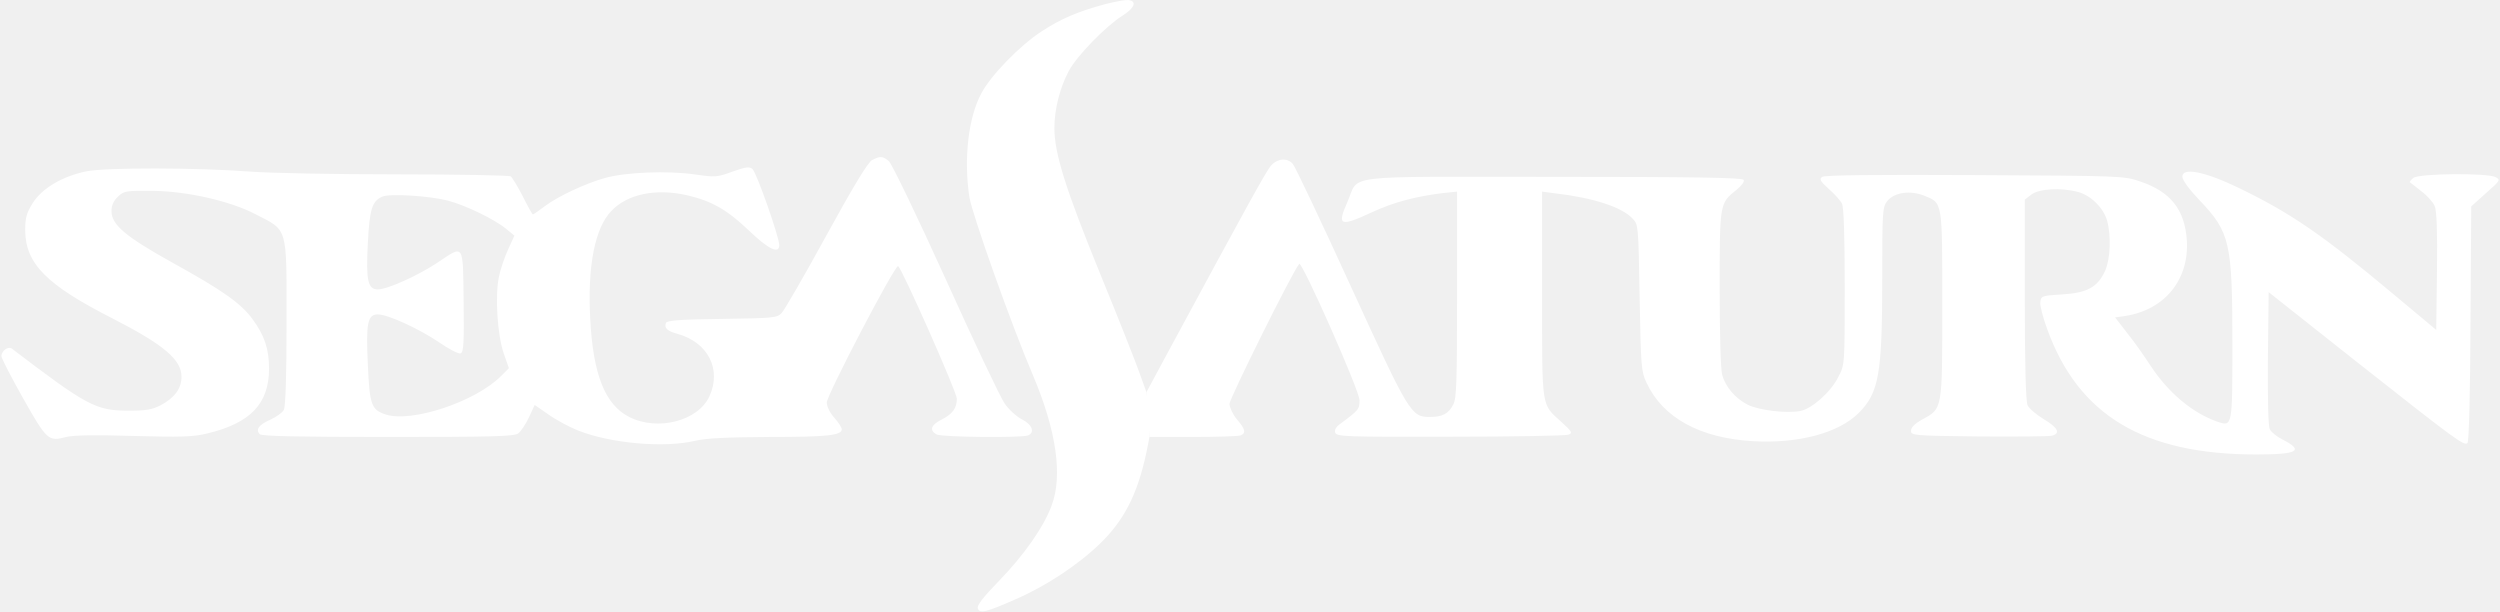
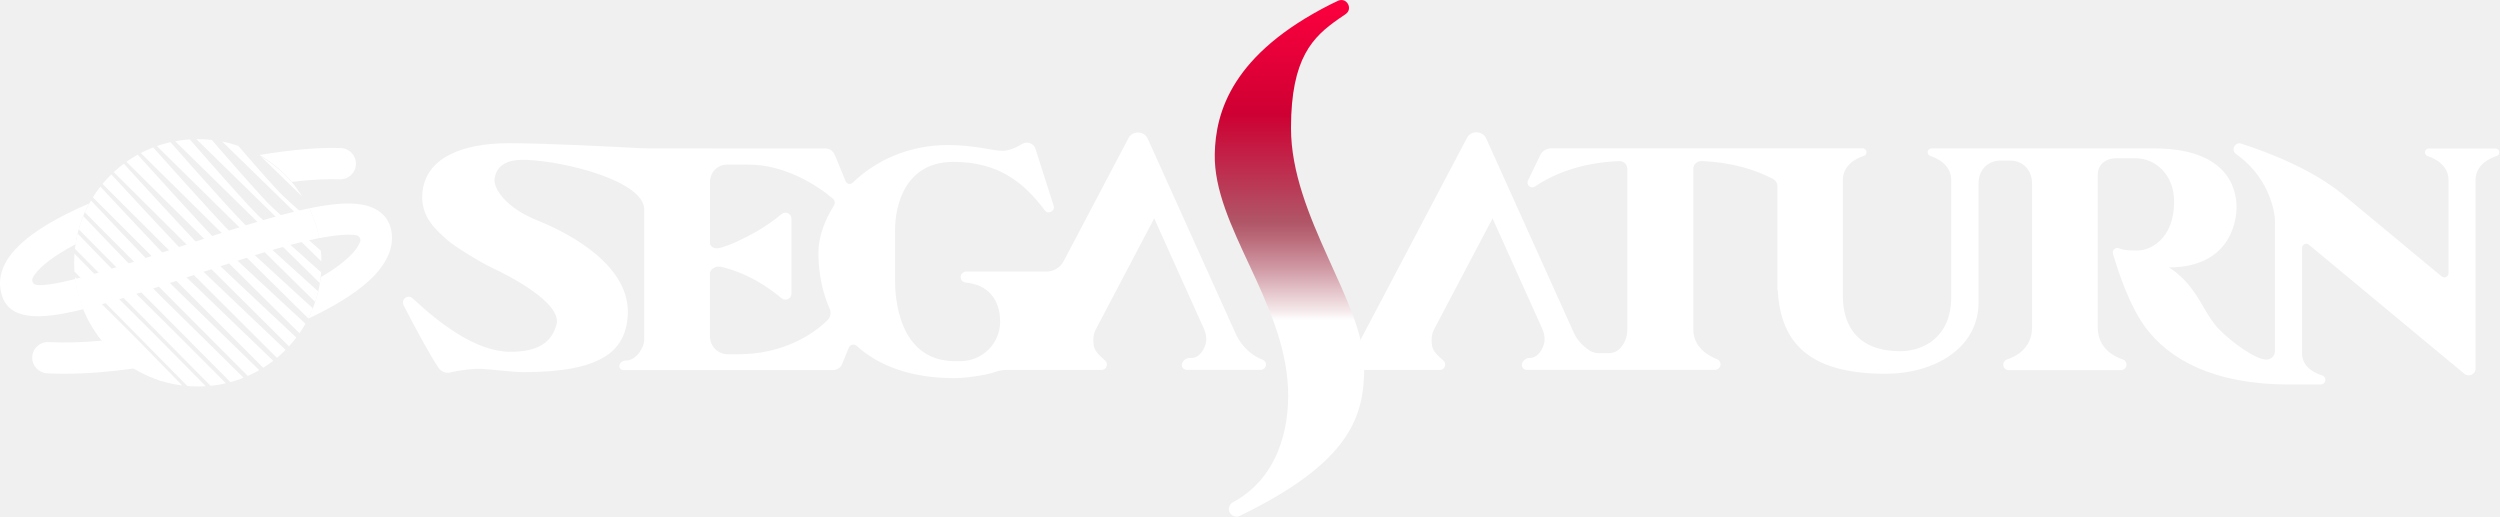
- <svg xmlns="http://www.w3.org/2000/svg" width="100%" height="100%" viewBox="0 0 458 112" version="1.1" xml:space="preserve" style="fill-rule:evenodd;clip-rule:evenodd;stroke-linejoin:round;stroke-miterlimit:2;">
-   <g transform="matrix(1,0,0,1,-91,-4)">
-     <g transform="matrix(0.0458196,0,0,-0.0458196,90.8046,116.125)">
-       <path d="M3491,1807C3475,1799 3416,1702 3308,1505C3221,1346 3140,1206 3129,1195C3111,1176 3094,1175 2891,1172C2724,1170 2671,1166 2667,1156C2659,1136 2672,1123 2714,1112C2835,1078 2890,971 2841,863C2796,764 2634,722 2520,780C2423,829 2375,951 2364,1175C2353,1384 2383,1535 2448,1603C2513,1672 2628,1695 2753,1666C2851,1643 2912,1608 2999,1525C3077,1450 3120,1430 3120,1467C3120,1499 3029,1758 3013,1771C3001,1782 2987,1780 2933,1761C2871,1738 2864,1738 2780,1750C2674,1765 2509,1759 2425,1736C2345,1714 2235,1662 2183,1623C2159,1605 2138,1590 2135,1590C2132,1590 2114,1623 2094,1663C2074,1702 2052,1738 2046,1742C2040,1746 1835,1750 1590,1750C1345,1750 1082,1755 1005,1761C794,1777 428,1778 349,1762C253,1742 172,1694 135,1635C110,1595 105,1576 105,1526C106,1393 190,1308 454,1174C659,1069 730,1009 730,941C730,894 703,857 647,827C612,809 589,805 515,805C387,806 351,825 52,1053C38,1064 10,1045 10,1023C10,1015 49,939 97,854C192,686 198,681 269,700C298,707 382,709 538,704C728,699 776,700 833,714C1005,755 1080,833 1080,973C1080,1051 1062,1106 1014,1171C968,1234 895,1286 690,1399C505,1502 450,1549 450,1603C450,1626 458,1644 476,1661C500,1684 508,1685 618,1684C755,1682 925,1643 1025,1591C1157,1523 1150,1547 1150,1157C1150,940 1146,822 1139,808C1133,797 1109,780 1085,769C1039,749 1025,729 1043,711C1051,703 1198,700 1555,700C1969,700 2059,702 2076,714C2087,722 2106,751 2119,778L2142,828L2197,790C2226,769 2280,740 2315,726C2446,674 2661,655 2785,685C2828,695 2910,699 3082,700C3310,700 3370,706 3370,731C3370,737 3357,758 3340,777C3322,797 3310,822 3310,838C3310,867 3581,1386 3595,1383C3608,1380 3830,879 3830,853C3830,815 3813,792 3770,770C3726,748 3719,727 3749,710C3770,699 4087,696 4114,706C4143,717 4132,749 4091,770C4069,781 4037,810 4021,834C4004,858 3898,1082 3785,1332C3672,1581 3570,1793 3558,1803C3534,1823 3523,1824 3491,1807ZM1795,1645C1867,1626 1982,1570 2028,1532L2061,1505L2036,1450C2022,1420 2005,1370 1999,1340C1983,1263 1993,1109 2018,1035L2039,975L2007,943C1904,840 1649,756 1546,790C1489,809 1482,828 1475,990C1467,1156 1474,1190 1515,1190C1555,1190 1677,1134 1759,1079C1799,1051 1839,1031 1846,1034C1858,1039 1860,1076 1858,1242C1855,1478 1861,1469 1752,1396C1673,1344 1553,1290 1515,1290C1475,1290 1467,1325 1475,1475C1482,1612 1492,1643 1533,1661C1563,1674 1722,1664 1795,1645Z" style="fill:white;fill-rule:nonzero;" />
+ <svg xmlns="http://www.w3.org/2000/svg" width="100%" height="100%" viewBox="0 0 542 112" version="1.1" xml:space="preserve" style="fill-rule:evenodd;clip-rule:evenodd;stroke-linejoin:round;stroke-miterlimit:2;">
+   <g>
+     <g>
      <g>
-         <path d="M4588,879L4600,700L4774,700C4870,700 4955,703 4964,706C4987,715 4984,731 4950,770C4934,789 4921,817 4920,832C4920,853 5174,1365 5199,1392C5210,1404 5440,885 5440,847C5440,811 5438,808 5361,751C5345,739 5339,727 5343,717C5349,701 5390,700 5802,701C6051,701 6264,705 6275,709C6293,716 6290,721 6246,761C6166,834 6170,809 6170,1270L6170,1681L6223,1674C6376,1656 6489,1619 6532,1573C6555,1549 6555,1546 6560,1257C6565,985 6566,962 6587,918C6652,777 6801,695 7015,683C7196,673 7355,716 7435,795C7517,877 7530,950 7530,1336C7530,1603 7531,1619 7550,1643C7578,1678 7641,1687 7697,1665C7772,1635 7770,1646 7770,1228C7770,805 7772,814 7688,769C7660,753 7645,738 7645,725C7645,706 7653,705 7915,702C8064,701 8195,702 8208,705C8244,714 8233,737 8176,771C8146,789 8117,814 8111,827C8104,843 8100,987 8100,1250L8100,1649L8126,1669C8157,1693 8247,1698 8315,1679C8365,1665 8415,1615 8429,1565C8446,1504 8442,1411 8421,1364C8391,1299 8350,1276 8250,1270C8168,1265 8165,1264 8162,1239C8160,1225 8173,1176 8190,1130C8315,786 8576,630 9025,630C9193,630 9218,645 9130,690C9108,701 9086,719 9080,730C9073,742 9071,843 9072,1014L9075,1279L9430,998C9828,684 9857,663 9870,676C9876,682 9881,882 9882,1154L9885,1622L9944,1675C10001,1725 10003,1728 9982,1739C9950,1756 9679,1754 9654,1736C9644,1728 9637,1720 9640,1718C9643,1716 9664,1700 9686,1682C9709,1665 9733,1638 9739,1623C9747,1604 9750,1520 9748,1361L9745,1128L9575,1270C9287,1511 9162,1596 8953,1697C8820,1761 8730,1779 8730,1741C8730,1727 8757,1690 8800,1645C8921,1518 8930,1476 8930,1069C8930,740 8930,741 8870,761C8770,796 8674,877 8604,983C8578,1023 8536,1083 8509,1116L8461,1178L8503,1184C8660,1209 8757,1329 8748,1485C8740,1609 8683,1681 8560,1722C8496,1744 8482,1744 7900,1747C7496,1749 7300,1747 7290,1740C7277,1731 7282,1723 7316,1692C7339,1672 7363,1645 7369,1633C7376,1618 7380,1510 7380,1300C7380,990 7380,989 7355,941C7325,880 7249,813 7203,804C7147,793 7036,807 6992,829C6943,854 6904,899 6890,948C6884,970 6880,1112 6880,1293C6880,1635 6880,1634 6946,1687C6968,1705 6980,1721 6976,1728C6971,1737 6776,1740 6211,1740C5346,1740 5442,1752 5391,1638C5349,1544 5362,1539 5491,1599C5575,1638 5665,1662 5773,1675L5830,1681L5830,1270C5830,923 5828,854 5815,830C5796,793 5772,780 5721,780C5646,780 5639,792 5404,1305C5286,1563 5182,1783 5173,1792C5151,1817 5113,1814 5087,1786C5068,1765 5001,1644 4665,1022L4588,879Z" style="fill:white;fill-rule:nonzero;" />
-         <path d="M4425,2431C4313,2401 4246,2372 4168,2321C4082,2265 3966,2146 3928,2074C3876,1978 3857,1813 3880,1660C3890,1593 4050,1143 4135,945C4228,725 4254,545 4209,426C4178,341 4099,228 3999,125C3934,58 3909,26 3914,14C3922,-7 3947,-1 4067,52C4189,105 4320,192 4408,279C4508,378 4560,489 4595,673L4600,700C4601.29,768.796 4597.13,828.182 4588,879L4560,957C4545,1000 4474,1179 4402,1355C4265,1691 4220,1834 4220,1935C4220,2010 4242,2097 4278,2164C4310,2224 4426,2343 4493,2385C4542,2416 4551,2443 4515,2447C4504,2448 4464,2441 4425,2431Z" style="fill:white;fill-rule:nonzero;" />
+         <clipPath id="_clip1">
+           <path d="M29.939,67.035c3.599,-0.804 7.212,-1.595 10.783,-2.526c3.599,-0.932 7.128,-2.089 10.614,-3.359c3.472,-1.271 6.916,-2.626 10.36,-4.009c1.623,-0.649 3.26,-1.242 4.926,-1.821c1.002,-0.352 2.004,-0.705 2.978,-1.115c-0.409,-4.149 -1.764,-8.016 -3.853,-11.39c-3.077,1.101 -6.267,1.877 -9.4,2.795c-3.501,1.03 -6.987,2.075 -10.459,3.218c-3.472,1.143 -6.916,2.329 -10.402,3.416c-3.515,1.1 -7.043,2.131 -10.529,3.274c-2.922,0.96 -5.815,2.061 -8.808,2.809c0.212,3.98 1.299,7.734 3.063,11.065c3.628,-0.48 7.156,-1.552 10.727,-2.357Z" />
+         </clipPath>
+         <g clip-path="url(#_clip1)">
+           <path d="M14.046,81.022c-1.298,0 -2.554,-0.028 -3.796,-0.084c-1.863,-0.085 -3.345,-1.637 -3.275,-3.515c0.071,-1.891 1.666,-3.359 3.557,-3.26c10.572,0.536 24.897,-1.553 38.32,-5.575c13.112,-3.952 23.458,-9.104 27.664,-13.818c0.494,-0.55 1.214,-1.454 1.538,-2.371c0.212,-0.621 -0.169,-1.299 -0.832,-1.412c-1.412,-0.225 -4.559,-0.268 -11.348,1.369c-7.198,1.722 -16.161,4.7 -24.827,7.594c-8.977,2.992 -17.445,5.815 -24.22,7.382c-6.789,1.58 -14.03,2.484 -16.147,-2.64c-0.847,-2.018 -1.298,-5.208 1.299,-8.948c5.589,-8.031 22.71,-14.114 32.42,-17.022c14.552,-4.389 30.078,-6.972 39.534,-6.605c1.877,0.07 3.331,1.637 3.26,3.514c-0.07,1.877 -1.637,3.331 -3.514,3.26c-8.779,-0.338 -23.43,2.132 -37.36,6.31c-14.651,4.375 -25.688,9.894 -28.822,14.382c-0.155,0.226 -0.296,0.452 -0.395,0.649c-0.296,0.551 -0.056,1.468 0.932,1.553c1.482,0.127 4.305,-0.212 9.428,-1.595c6.154,-1.637 13.578,-4.051 21.454,-6.676c22.484,-7.495 36.584,-11.771 42.808,-8.003c1.736,1.044 2.837,2.654 3.148,4.658c0.494,3.034 -0.621,6.097 -3.331,9.103c-5.081,5.674 -16.302,11.433 -30.769,15.78c-12.76,3.853 -25.9,5.97 -36.726,5.97Z" style="fill:#fff;fill-rule:nonzero;" />
+         </g>
+       </g>
+       <g>
+         <g>
+           <path d="M63.277,39.428c3.938,-0.466 7.48,-0.664 10.374,-0.551c1.877,0.071 3.444,-1.383 3.514,-3.26c0.071,-1.877 -1.383,-3.444 -3.26,-3.514c-4.686,-0.184 -10.854,0.366 -17.657,1.496c2.682,1.538 5.053,3.514 7.029,5.829Z" style="fill:#fff;fill-rule:nonzero;" />
+         </g>
+         <g>
+           <path d="M8.034,61.785c-0.988,-0.085 -1.214,-1.002 -0.932,-1.553c0.099,-0.197 0.226,-0.423 0.395,-0.649c1.44,-2.061 4.531,-4.333 8.878,-6.62c0.466,-3.161 1.468,-6.139 2.936,-8.849c-7.198,3.091 -14.157,7.043 -17.361,11.63c-2.582,3.726 -2.131,6.93 -1.298,8.948c2.117,5.124 9.372,4.206 16.175,2.64c0.409,-0.099 0.819,-0.198 1.242,-0.297c-0.847,-2.075 -1.44,-4.262 -1.75,-6.549c-4.404,1.129 -6.916,1.426 -8.285,1.299Z" style="fill:#fff;fill-rule:nonzero;" />
+         </g>
+         <g>
+           <path d="M84.872,50.169c-0.325,-2.004 -1.412,-3.614 -3.148,-4.658c-3.02,-1.821 -7.89,-1.764 -14.679,-0.353c0.988,2.033 1.722,4.206 2.174,6.479c4.545,-0.89 6.874,-0.833 8.031,-0.636c0.649,0.113 1.044,0.791 0.833,1.412c-0.325,0.917 -1.045,1.821 -1.539,2.371c-1.552,1.736 -3.952,3.543 -7,5.307c-0.382,3.204 -1.327,6.239 -2.739,8.991c6.648,-3.091 11.772,-6.465 14.764,-9.795c2.682,-3.021 3.797,-6.084 3.303,-9.118Z" style="fill:#fff;fill-rule:nonzero;" />
+         </g>
+         <g>
+           <path d="M22.162,73.852c-4.178,0.381 -8.101,0.494 -11.616,0.311c-1.891,-0.099 -3.486,1.369 -3.557,3.26c-0.07,1.878 1.412,3.43 3.275,3.515c1.228,0.056 2.498,0.084 3.797,0.084c4.671,0 9.767,-0.395 15.074,-1.157c-2.654,-1.595 -5.011,-3.627 -6.973,-6.013Z" style="fill:#fff;fill-rule:nonzero;" />
+         </g>
+         <g>
+           <path d="M56.262,33.613c-3.924,-2.259 -8.483,-3.557 -13.352,-3.557c-10.19,-0 -19.054,5.688 -23.585,14.058c5.392,-2.315 10.91,-4.15 15.06,-5.392c7.354,-2.216 14.947,-3.966 21.877,-5.109Z" style="fill:none;fill-rule:nonzero;" />
+         </g>
+         <g>
+           <path d="M16.389,52.963c-0.183,1.271 -0.282,2.583 -0.282,3.91c0,1.228 0.085,2.442 0.24,3.627c0.367,-0.098 0.734,-0.197 1.129,-0.296c6.154,-1.637 13.578,-4.051 21.454,-6.676c11.573,-3.853 20.917,-6.86 28.115,-8.356c-1.002,-2.075 -2.272,-3.994 -3.754,-5.73c-7.989,0.931 -17.643,2.964 -26.972,5.759c-7.933,2.357 -14.806,5.067 -19.93,7.762Z" style="fill:none;fill-rule:nonzero;" />
+         </g>
+         <g>
+           <path d="M29.135,79.865c4.022,2.414 8.736,3.811 13.789,3.811c10.416,-0 19.435,-5.928 23.881,-14.594c-4.643,2.159 -10.049,4.192 -16.005,5.97c-7.283,2.188 -14.665,3.811 -21.665,4.813Z" style="fill:none;fill-rule:nonzero;" />
+         </g>
+         <g>
+           <path d="M69.529,60.091c0.127,-1.059 0.198,-2.131 0.198,-3.218c0,-1.793 -0.169,-3.543 -0.508,-5.222c-0.988,0.197 -2.089,0.437 -3.317,0.72c-7.198,1.721 -16.161,4.7 -24.827,7.593c-8.44,2.809 -16.429,5.476 -22.978,7.085c1.016,2.484 2.4,4.771 4.065,6.818c8.384,-0.763 17.742,-2.583 26.704,-5.265c8.271,-2.512 15.441,-5.476 20.663,-8.511Z" style="fill:none;fill-rule:nonzero;" />
+         </g>
+       </g>
+       <g>
+         <clipPath id="_clip2">
+           <circle cx="42.885" cy="56.976" r="26.81" />
+         </clipPath>
+         <g clip-path="url(#_clip2)">
+           <g>
+             <g>
+               <g>
+                 <path d="M36.135,83.605l-21.651,-21.82l4.037,8.384l13.281,12.914l4.333,0.522Z" style="fill:#fff;fill-rule:nonzero;" />
+               </g>
+             </g>
+             <g>
+               <g>
+                 <path d="M45.832,19.301c-0,-0 14.678,17.6 18.151,20.96c3.345,3.232 24.107,20.889 24.107,20.889l-0.607,2.808l-45.152,-43.881" style="fill:#fff;fill-rule:nonzero;" />
+                 <path d="M42.995,21.489c-0,-0 14.862,17.586 18.334,20.945c3.345,3.232 23.91,20.946 23.91,20.946l-0.72,2.738l-44.926,-43.797" style="fill:#fff;fill-rule:nonzero;" />
+                 <path d="M40.172,23.676c-0,0 15.031,17.573 18.504,20.932c3.345,3.232 23.712,21.016 23.712,21.016l-0.833,2.667l-44.714,-43.725" style="fill:#fff;fill-rule:nonzero;" />
+                 <path d="M37.335,25.85c-0,-0 15.215,17.572 18.687,20.917c3.345,3.232 23.5,21.073 23.5,21.073l-0.945,2.597l-44.474,-43.627" style="fill:#fff;fill-rule:nonzero;" />
+                 <path d="M34.498,28.038c-0,-0 15.399,17.558 18.857,20.903c3.345,3.232 23.302,21.143 23.302,21.143l-1.058,2.526l-44.249,-43.556" style="fill:#fff;fill-rule:nonzero;" />
+                 <path d="M31.661,30.211c-0,0 15.568,17.544 19.04,20.889c3.345,3.232 23.105,21.2 23.105,21.2l-1.171,2.456l-44.037,-43.472" style="fill:#fff;fill-rule:nonzero;" />
+                 <path d="M28.838,32.399c0,-0 15.752,17.53 19.224,20.889c3.345,3.232 22.893,21.27 22.893,21.27l-1.284,2.385l-43.811,-43.401" style="fill:#fff;fill-rule:nonzero;" />
+                 <path d="M26.001,34.572c0,0 15.921,17.516 19.393,20.875c3.345,3.247 22.696,21.327 22.696,21.327l-1.398,2.315l-43.57,-43.303" style="fill:#fff;fill-rule:nonzero;" />
+                 <path d="M23.164,36.76c0,0 16.105,17.502 19.577,20.861c3.345,3.232 22.498,21.397 22.498,21.397l-1.511,2.244l-43.358,-43.232" style="fill:#fff;fill-rule:nonzero;" />
+                 <path d="M20.341,38.948c0,-0 16.274,17.487 19.746,20.847c3.345,3.232 22.287,21.453 22.287,21.453l-1.624,2.16l-43.119,-43.133" style="fill:#fff;fill-rule:nonzero;" />
+                 <path d="M17.504,41.121c0,0 16.458,17.474 19.93,20.833c3.345,3.232 22.088,21.524 22.088,21.524l-1.736,2.103l-42.907,-43.062" style="fill:#fff;fill-rule:nonzero;" />
+                 <path d="M14.667,43.309c0,0 16.627,17.46 20.099,20.819c3.345,3.232 21.891,21.58 21.891,21.58l-1.849,2.033l-42.667,-42.978" style="fill:#fff;fill-rule:nonzero;" />
+                 <path d="M11.845,45.483c-0,-0 16.81,17.459 20.282,20.804c3.345,3.232 21.679,21.651 21.679,21.651l-1.962,1.962l-42.455,-42.893" style="fill:#fff;fill-rule:nonzero;" />
+                 <path d="M9.008,47.671c-0,-0 16.979,17.445 20.451,20.79c3.345,3.232 21.482,21.707 21.482,21.707l-2.061,1.892l-42.229,-42.809" style="fill:#fff;fill-rule:nonzero;" />
+                 <path d="M6.171,49.858c-0,0 17.163,17.431 20.635,20.776c3.345,3.233 21.284,21.779 21.284,21.779l-2.174,1.82l-42.018,-42.738" style="fill:#fff;fill-rule:nonzero;" />
+               </g>
+             </g>
+             <g>
+               <path d="M22.302,71.507l-1.574,1.395l5.984,6.748l1.573,-1.395l-5.983,-6.748Z" style="fill:#fff;" />
+             </g>
+             <g>
+               <path d="M61.378,35.327l-1.357,1.357l4.391,4.391l1.358,-1.357l-4.392,-4.391Z" style="fill:#fff;" />
+             </g>
+           </g>
+         </g>
+       </g>
+     </g>
+     <g>
+       <g>
+         <path d="M288.596,0.882c0.424,-0.212 0.918,-0.452 1.482,-0.706c1.864,-0.875 3.346,1.736 1.638,2.894c-0.593,0.409 -1.129,0.776 -1.567,1.072c-5.476,3.839 -10.261,8.356 -10.261,23.627c-0,19.182 15.879,37.883 15.879,51.786c-0,10.783 -3.049,20.677 -26.973,32.279c-0.79,0.381 -1.722,0.085 -2.159,-0.664c-0.466,-0.804 -0.156,-1.834 0.649,-2.272c9.555,-5.109 12.364,-15.695 11.955,-24.785c-0.847,-18.913 -16.161,-35.172 -15.879,-50.684c0.17,-9.259 3.839,-21.778 25.236,-32.547Z" style="fill:url(#_Linear3);fill-rule:nonzero;" />
+         <path d="M273.65,77.946c-1.355,-0.509 -4.108,-1.962 -5.844,-5.801l-18.955,-42.033c-0.805,-1.792 -3.317,-1.863 -4.22,-0.127l-14.03,26.634c-0.72,1.383 -2.159,2.244 -3.712,2.244l-17.389,0c-0.564,0 -1.129,0.452 -1.214,1.002c-0.112,0.72 0.41,1.341 1.101,1.398c4.672,0.423 7.481,3.542 7.439,8.581c-0.029,4.644 -3.91,8.454 -8.568,8.454l-1.214,0c-12.462,0 -12.999,-14.311 -12.999,-17.445l0,-10.952c0,-5.378 2.16,-14.806 12.661,-14.806c9.809,-0 15.314,4.516 19.802,10.501c0.734,0.988 2.301,0.169 1.919,-1.002l-3.937,-12.336c-0.381,-1.186 -1.779,-1.708 -2.851,-1.059c-2.894,1.779 -4.588,1.482 -4.588,1.482c-1.425,0.043 -5.956,-1.242 -11.46,-1.242c-8.779,0 -15.879,3.486 -20.734,8.172c-0.48,0.466 -1.285,0.311 -1.524,-0.324l-2.174,-5.293c-0.452,-1.101 -1.03,-1.807 -2.216,-1.807l-25.01,0l-0,-0.014l-13.014,0c-0.832,0 -1.637,-0.028 -2.47,-0.07c-4.46,-0.24 -20.127,-1.059 -28.144,-1.059c-10.049,-0 -17.925,3.147 -18.715,10.557c-0.593,5.576 3.274,8.483 5.49,10.515c1.2,1.101 6.846,4.672 9.739,6.013c3.021,1.397 15.074,7.438 13.832,12.223c-1.242,4.742 -5.321,5.914 -10.021,5.914c-7.382,-0 -15.3,-6.112 -21.171,-11.588c-1.016,-0.96 -2.597,0.226 -1.962,1.482c2.428,4.743 5.533,10.515 7.565,13.564c0.579,0.861 1.623,1.284 2.639,1.016c2.188,-0.55 5.025,-0.847 6.747,-0.762c2.216,0.099 6.86,0.706 8.892,0.706c16.909,-0 22.202,-4.446 22.752,-12.153c0.762,-10.599 -11.898,-17.657 -19.604,-20.748c-6.888,-2.78 -9.556,-6.958 -9.259,-9.033c0.479,-3.599 3.909,-4.206 6.774,-4.093c8.892,0.339 25.66,4.672 25.66,10.769l0,28.299c0,1.581 -1.722,4.432 -3.91,4.432l-0.042,0c-0.395,0 -0.79,0.141 -1.073,0.424c-0.762,0.762 -0.225,1.651 0.494,1.651l45.491,0c0.861,0 1.609,-0.508 1.947,-1.313l1.454,-3.542c0.282,-0.678 1.143,-0.889 1.694,-0.395c4.756,4.304 11.729,7 21.256,7c2.216,0 6.831,-0.607 8.977,-1.397c0.677,-0.24 1.411,-0.381 2.131,-0.381l20.734,-0c1.058,-0 1.566,-1.327 0.776,-2.033c-0.353,-0.31 -0.664,-0.592 -0.889,-0.804c-1.694,-1.539 -1.623,-2.583 -1.666,-3.472c-0.042,-0.875 0.141,-1.736 0.551,-2.527l12.646,-24.022l10.797,23.98c0.367,0.804 0.537,1.68 0.466,2.555c-0.014,0.113 -0.014,0.211 -0.028,0.296c-0.198,1.129 -1.214,3.416 -3.119,3.416l-0.311,-0c-0.466,-0 -0.931,0.155 -1.284,0.465c-1.059,0.946 -0.41,2.132 0.522,2.132l15.991,-0c0.734,-0 1.327,-0.664 1.172,-1.426c-0.071,-0.339 -0.381,-0.677 -0.79,-0.818Zm-92.858,-33.381c-2.174,3.43 -3.359,7.057 -3.359,10.247c-0,4.249 0.79,8.412 2.442,12.139c0.367,0.818 0.197,1.778 -0.424,2.413c-3.063,3.105 -9.753,7.438 -19.322,7.438l-2.343,0c-2.131,0 -3.868,-1.722 -3.868,-3.867l0,-13.719c0,-0.72 1.087,-1.623 2.315,-1.383c1.877,0.367 5.166,1.538 7.805,3.063c1.849,1.072 3.515,2.187 5.434,3.782c0.847,0.692 2.117,0.085 2.117,-1.002l0,-16.274c0,-1.086 -1.284,-1.693 -2.117,-1.002c-1.919,1.581 -3.585,2.696 -5.434,3.783c-2.625,1.51 -6.026,3.105 -7.889,3.543c-1.44,0.338 -1.948,-0.226 -2.216,-0.777l-0,-13.578c-0,-2.032 1.651,-3.683 3.683,-3.683l4.729,-0c7.748,-0 14.82,4.446 18.221,7.381c0.438,0.353 0.536,1.016 0.226,1.496Z" style="fill:#fff;fill-rule:nonzero;" />
+         <path d="M541.82,32.752c-0.113,-0.339 -0.452,-0.551 -0.819,-0.551l-14.41,0c-0.367,0 -0.692,0.212 -0.819,0.551c-0.155,0.466 0.099,0.931 0.522,1.072c1.341,0.438 4.545,1.849 4.545,5.209l0,20.197c0,0.776 -0.903,1.186 -1.496,0.692l-21.228,-17.615c-6.619,-5.504 -16.005,-9.16 -22.202,-11.164c-1.369,-0.438 -2.314,1.369 -1.157,2.23c0.198,0.155 0.409,0.31 0.621,0.466c7.071,5.321 7.834,12.942 7.834,13.803l-0,28.469c-0,1.016 -0.833,1.849 -1.849,1.849c-2.372,-0 -7.664,-3.854 -10.374,-6.676c-2.541,-2.654 -3.755,-6.324 -6.606,-9.669c-2.272,-2.653 -4.192,-3.641 -4.192,-3.641c14.27,-0 14.693,-11.574 14.693,-12.872c0,-1.934 0,-12.929 -17.868,-12.929l-48.243,0c-0.367,0 -0.692,0.212 -0.819,0.551c-0.155,0.465 0.099,0.945 0.523,1.072c1.341,0.438 4.544,1.849 4.544,5.208l0,25.42c0,8.779 -6.139,11.715 -11.065,11.715c-8.977,-0 -12.421,-5.293 -12.421,-11.941l0,-25.194c0,-3.373 3.204,-4.784 4.545,-5.208c0.353,-0.113 0.579,-0.423 0.579,-0.79l-0,-0.014c-0,-0.452 -0.367,-0.833 -0.833,-0.833l-67.537,-0c-1.002,-0 -1.933,0.579 -2.371,1.482l-2.653,5.505c-0.452,0.945 0.621,1.877 1.496,1.298c3.557,-2.414 9.541,-5.18 18.292,-5.519c0.96,-0.028 1.75,0.734 1.75,1.694l0,34.848c0,1.651 -0.607,2.936 -1.44,3.91c-0.635,0.762 -1.594,1.185 -2.597,1.185l-2.145,0c-0.691,0 -1.397,-0.183 -1.99,-0.578c-1.369,-0.89 -2.653,-2.132 -3.444,-3.882l-18.955,-42.032c-0.819,-1.792 -3.317,-1.863 -4.22,-0.127l-19.718,37.417l-5.688,10.783l0.395,2.061l19.153,-0c1.059,-0 1.567,-1.327 0.776,-2.033c0,0 -0.014,0 -0.014,-0.014c-0.353,-0.31 -0.649,-0.578 -0.875,-0.79c-1.679,-1.51 -1.623,-2.555 -1.665,-3.444c-0.043,-0.889 0.141,-1.778 0.55,-2.555l12.661,-24.022l10.797,23.98c0.367,0.804 0.536,1.68 0.466,2.555c-0.014,0.113 -0.014,0.211 -0.028,0.296c-0.198,1.129 -1.214,3.416 -3.12,3.416l-0.028,-0c-0.381,-0 -0.762,0.113 -1.058,0.353c-1.242,0.959 -0.579,2.244 0.381,2.244l40.776,-0c0.649,-0 1.213,-0.494 1.242,-1.144c0.028,-0.522 -0.297,-1.016 -0.777,-1.185c-1.594,-0.607 -5.123,-2.428 -5.123,-6.408l-0,-34.834c-0,-0.988 0.804,-1.736 1.792,-1.694c6.761,0.269 11.885,1.976 15.484,3.868c0.578,0.31 0.945,0.903 0.945,1.552l0,22.456l0.057,-0c0.579,10.317 5.476,18.236 23.415,18.236c10.403,-0 20.141,-5.449 20.141,-15.484l0,-25.73c0,-1.524 0.48,-2.597 1.087,-3.345c0.889,-1.087 2.244,-1.666 3.656,-1.666l2.117,0c1.411,0 2.78,0.579 3.656,1.666c0.606,0.762 1.086,1.835 1.086,3.345l0,31.15c0,4.63 -3.669,6.38 -5.391,6.944c-0.41,0.127 -0.734,0.466 -0.833,0.904c-0.141,0.762 0.423,1.425 1.157,1.425l24.333,0c0.494,0 0.96,-0.296 1.129,-0.762c0.24,-0.663 -0.113,-1.355 -0.719,-1.553c-1.68,-0.55 -5.434,-2.3 -5.434,-6.958l-0,-33.055c-0,-2.64 2.272,-3.6 3.825,-3.6l4.46,0c4.149,0 8.271,3.501 8.271,9.344c-0,8.567 -5.576,10.642 -7.862,10.642c-1.524,0 -2.71,0.028 -3.98,-0.437c-0,-0 -0.014,-0 -0.014,-0.014c-0.805,-0.382 -1.652,0.367 -1.398,1.199c0.014,0.043 0.014,0.071 0.029,0.071c1.34,4.53 3.74,11.461 7.028,15.878c5.096,6.874 14.764,12.35 30.995,12.35l6.973,0c0.437,0 0.847,-0.268 0.974,-0.663c0.183,-0.565 -0.127,-1.129 -0.65,-1.299c-1.397,-0.423 -4.361,-1.679 -4.361,-4.841l0,-22.794c0,-0.777 0.903,-1.186 1.496,-0.692l33.691,27.975c0.974,0.804 2.427,0.112 2.427,-1.144l0,-40.846c0,-3.374 3.204,-4.785 4.545,-5.208c0.466,-0.142 0.734,-0.607 0.579,-1.087Z" style="fill:#fff;fill-rule:nonzero;" />
      </g>
    </g>
  </g>
+   <defs>
+     <linearGradient id="_Linear3" x1="0" y1="0" x2="1" y2="0" gradientUnits="userSpaceOnUse" gradientTransform="matrix(6.85799e-15,-111.999,111.999,6.85799e-15,279.552,111.992)">
+       <stop offset="0" style="stop-color:#fff;stop-opacity:1" />
+       <stop offset="0.38" style="stop-color:#fff;stop-opacity:1" />
+       <stop offset="0.4" style="stop-color:#f4e7e9;stop-opacity:1" />
+       <stop offset="0.48" style="stop-color:#d099a4;stop-opacity:1" />
+       <stop offset="0.54" style="stop-color:#b96978;stop-opacity:1" />
+       <stop offset="0.57" style="stop-color:#b05667;stop-opacity:1" />
+       <stop offset="0.78" style="stop-color:#ce0033;stop-opacity:1" />
+       <stop offset="1" style="stop-color:#fd003e;stop-opacity:1" />
+     </linearGradient>
+   </defs>
</svg>
